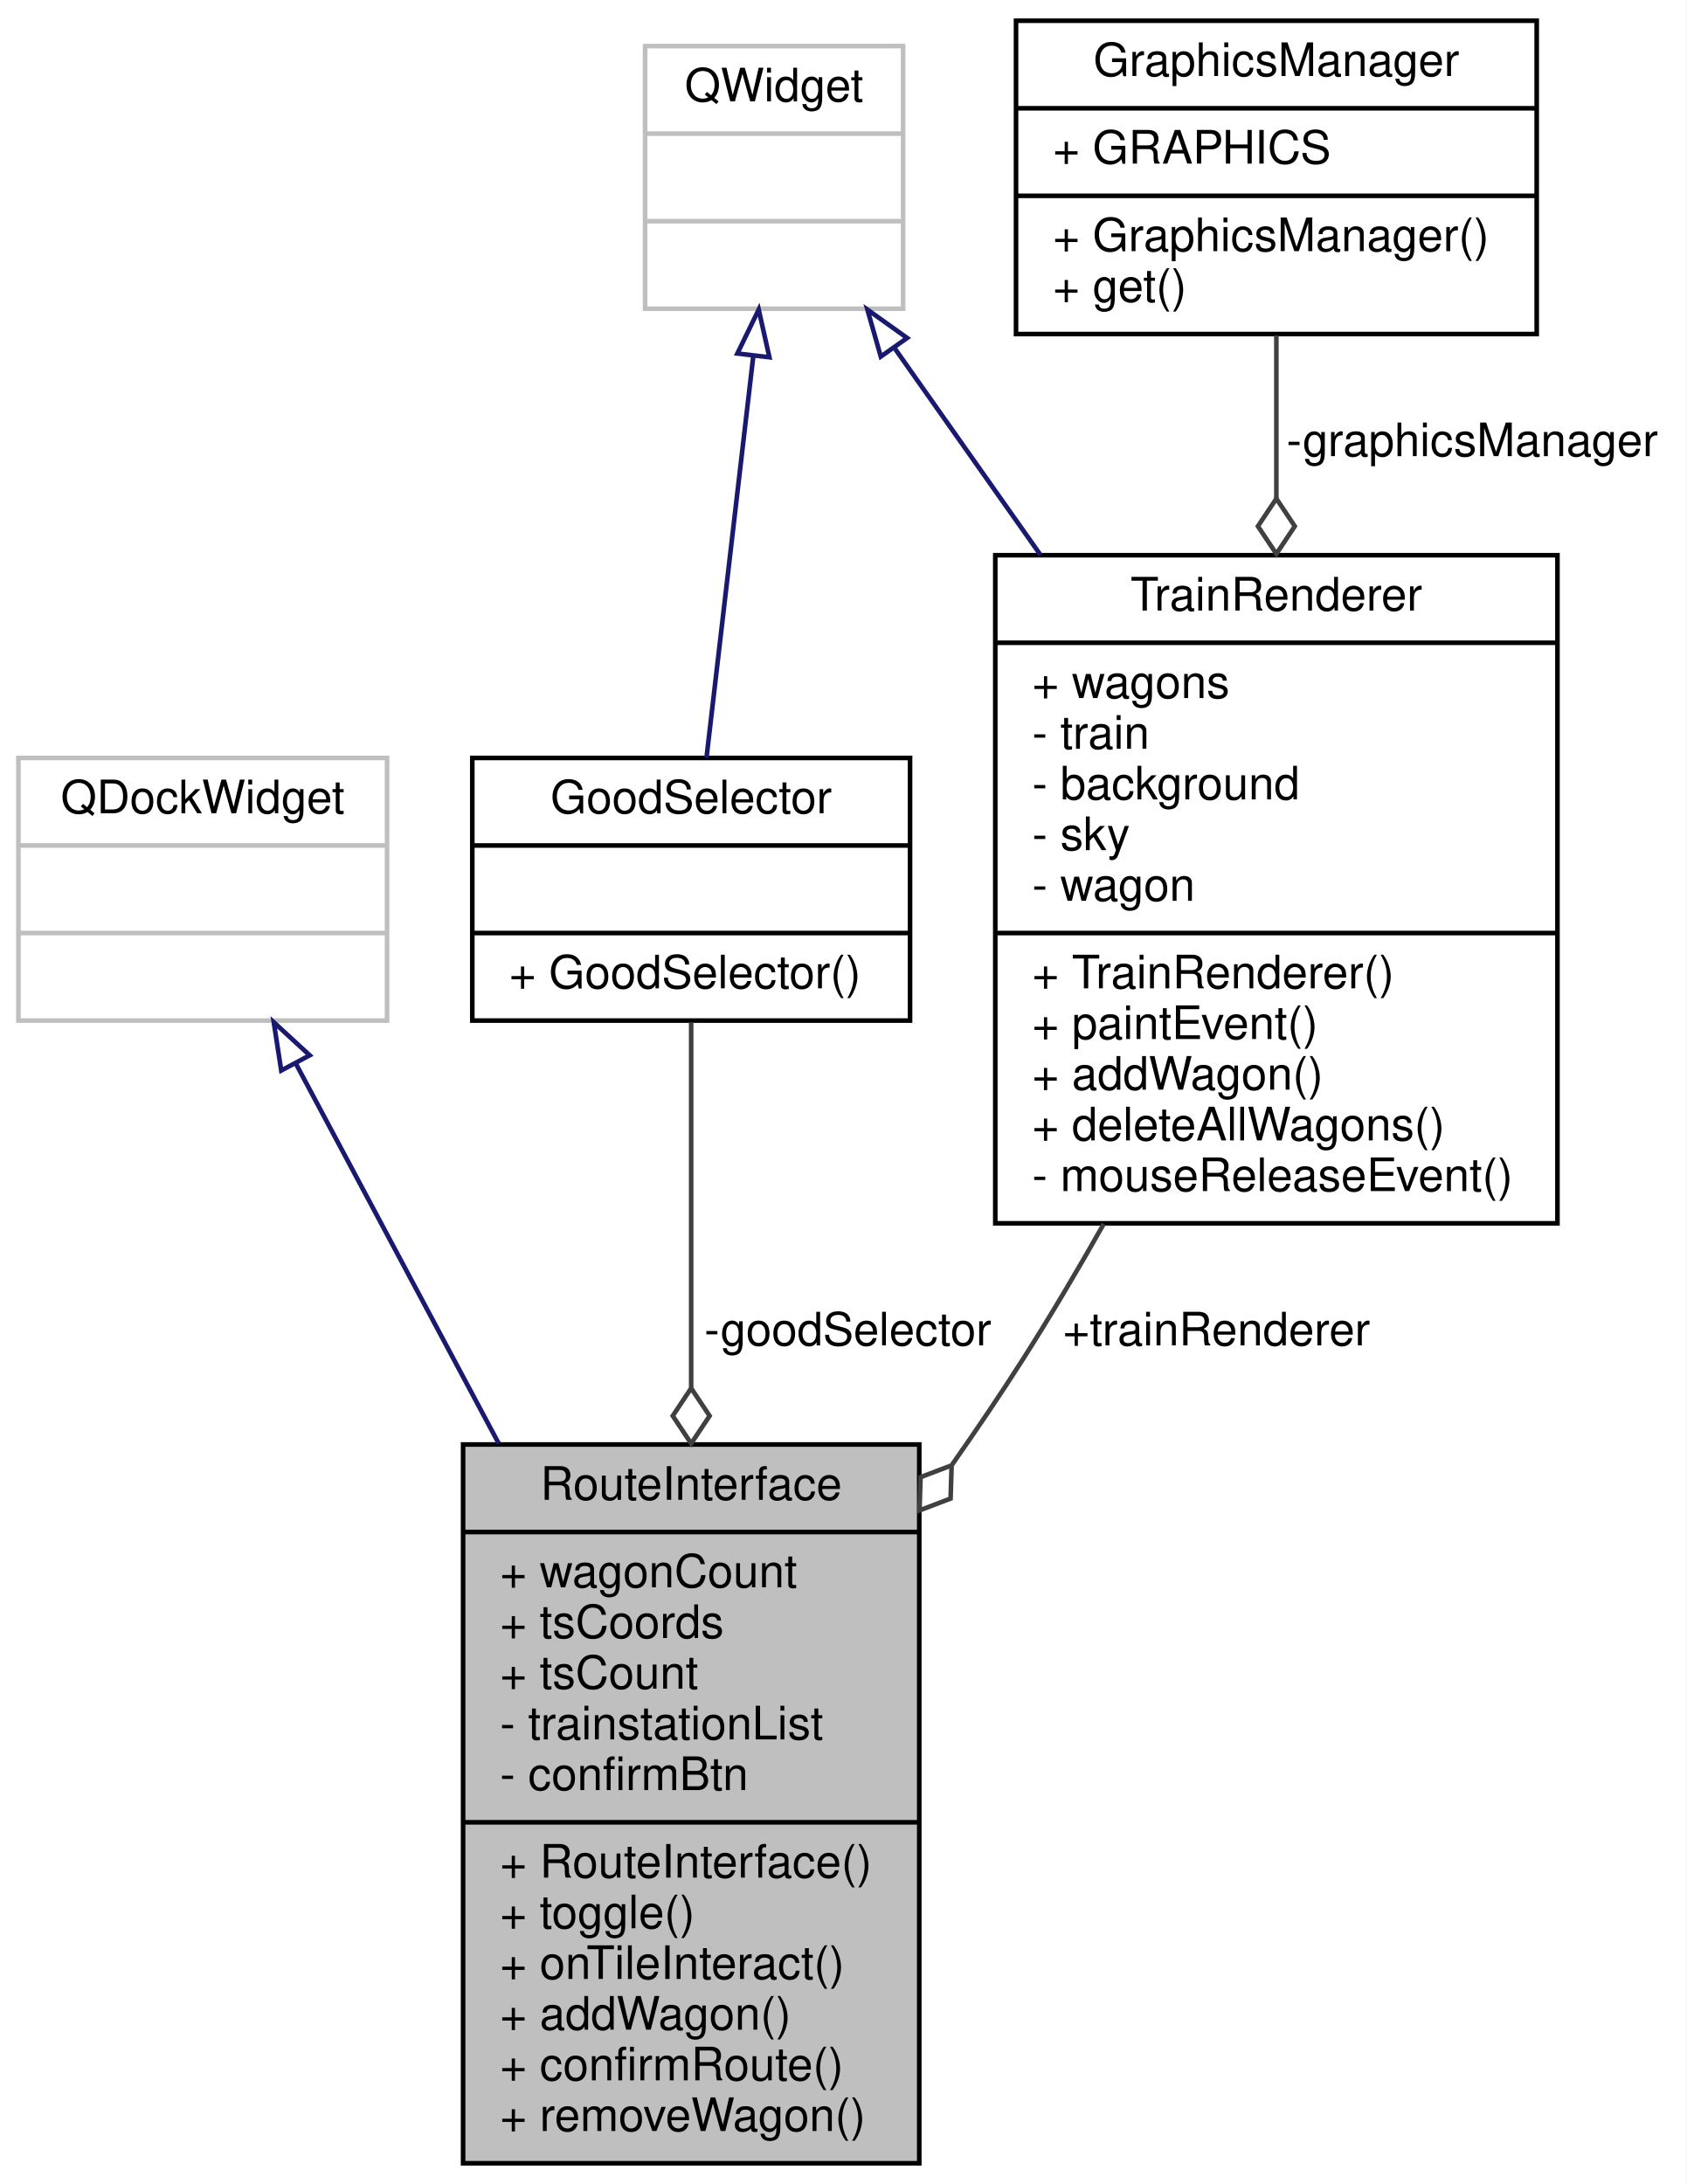
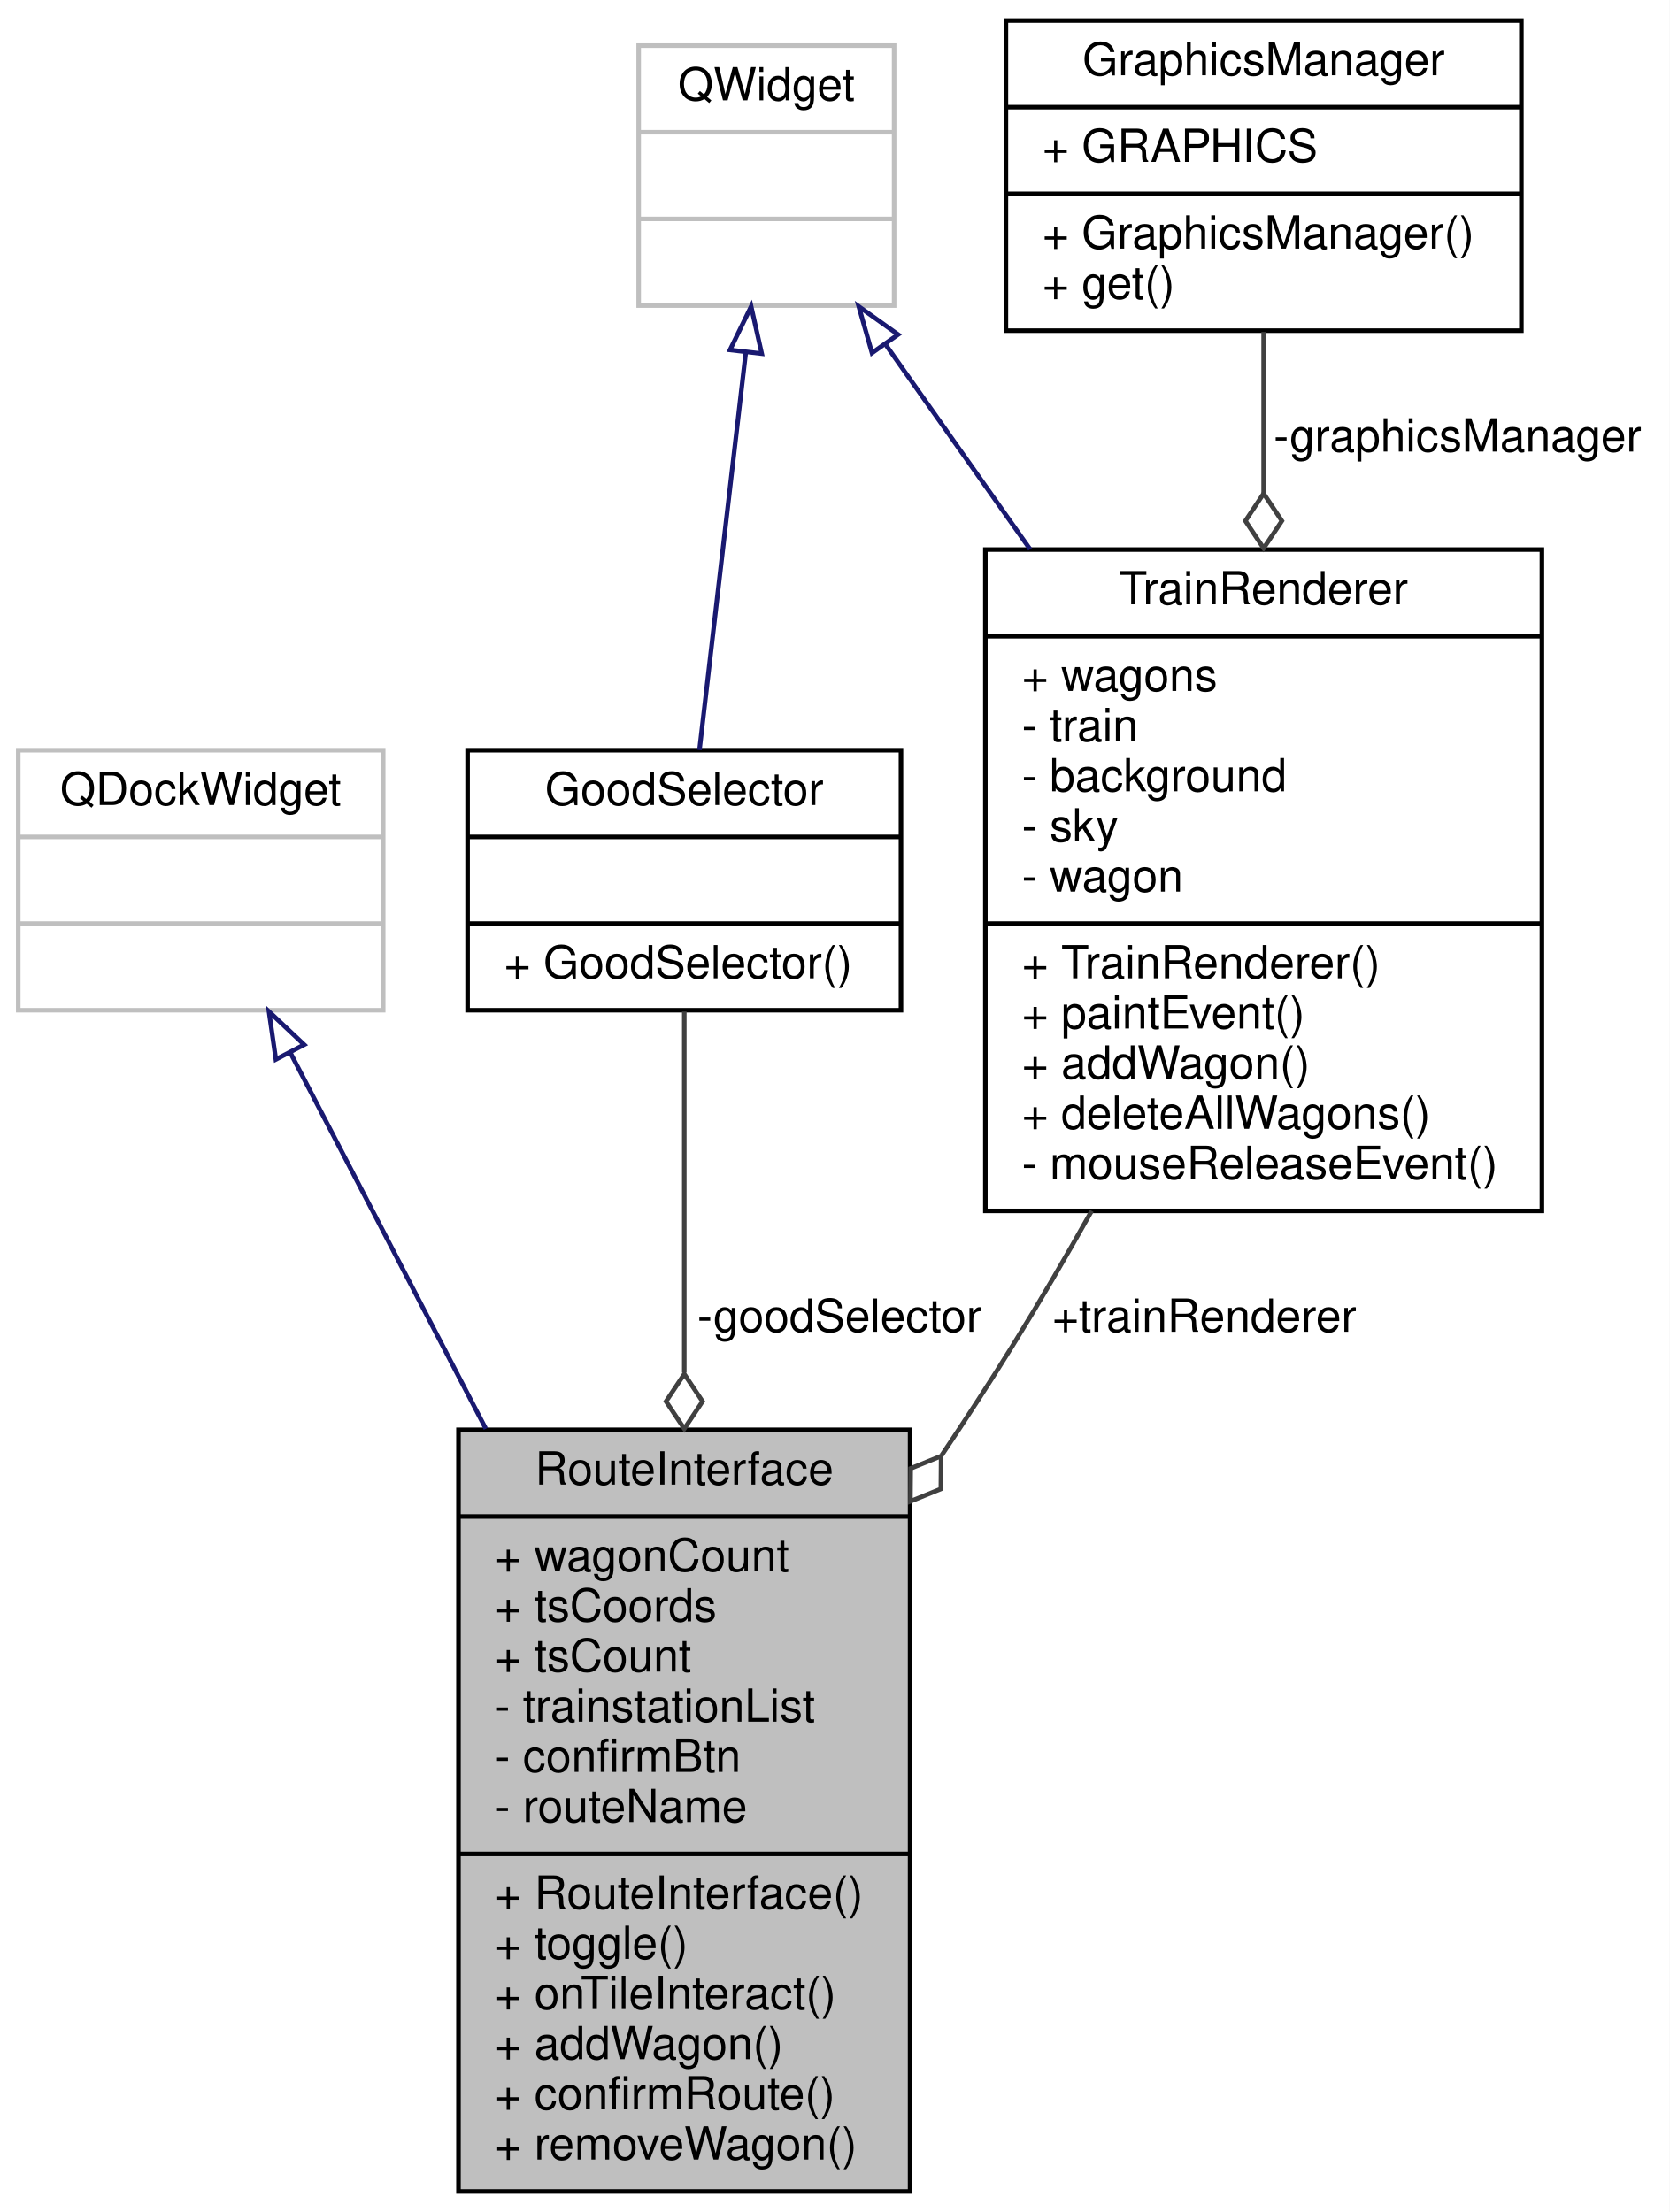
- <svg xmlns="http://www.w3.org/2000/svg" xmlns:xlink="http://www.w3.org/1999/xlink" width="366pt" height="474pt" viewBox="0.00 0.00 366.00 474.00">
-   <g id="graph0" class="graph" transform="scale(1 1) rotate(0) translate(4 470)">
-     <polygon fill="#ffffff" stroke="transparent" points="-4,4 -4,-470 362,-470 362,4 -4,4" />
+ <svg xmlns="http://www.w3.org/2000/svg" xmlns:xlink="http://www.w3.org/1999/xlink" width="366pt" height="485pt" viewBox="0.00 0.00 366.00 485.00">
+   <g id="graph0" class="graph" transform="scale(1 1) rotate(0) translate(4 481)">
+     <polygon fill="#ffffff" stroke="transparent" points="-4,4 -4,-481 362,-481 362,4 -4,4" />
    <g id="node1" class="node">
      <g id="a_node1">
        <a xlink:title=" ">
-           <polygon fill="#bfbfbf" stroke="#000000" points="96.5,-.5 96.5,-156.5 195.5,-156.5 195.5,-.5 96.5,-.5" />
-           <text text-anchor="middle" x="146" y="-144.5" font-family="Helvetica,sans-Serif" font-size="10.00" fill="#000000">RouteInterface</text>
-           <polyline fill="none" stroke="#000000" points="96.5,-137.5 195.5,-137.5 " />
-           <text text-anchor="start" x="104.5" y="-125.5" font-family="Helvetica,sans-Serif" font-size="10.00" fill="#000000">+ wagonCount</text>
-           <text text-anchor="start" x="104.5" y="-114.5" font-family="Helvetica,sans-Serif" font-size="10.00" fill="#000000">+ tsCoords</text>
-           <text text-anchor="start" x="104.5" y="-103.5" font-family="Helvetica,sans-Serif" font-size="10.00" fill="#000000">+ tsCount</text>
-           <text text-anchor="start" x="104.5" y="-92.5" font-family="Helvetica,sans-Serif" font-size="10.00" fill="#000000">- trainstationList</text>
-           <text text-anchor="start" x="104.5" y="-81.5" font-family="Helvetica,sans-Serif" font-size="10.00" fill="#000000">- confirmBtn</text>
+           <polygon fill="#bfbfbf" stroke="#000000" points="96.5,-.5 96.5,-167.5 195.5,-167.5 195.5,-.5 96.5,-.5" />
+           <text text-anchor="middle" x="146" y="-155.5" font-family="Helvetica,sans-Serif" font-size="10.00" fill="#000000">RouteInterface</text>
+           <polyline fill="none" stroke="#000000" points="96.5,-148.5 195.5,-148.5 " />
+           <text text-anchor="start" x="104.5" y="-136.5" font-family="Helvetica,sans-Serif" font-size="10.00" fill="#000000">+ wagonCount</text>
+           <text text-anchor="start" x="104.5" y="-125.5" font-family="Helvetica,sans-Serif" font-size="10.00" fill="#000000">+ tsCoords</text>
+           <text text-anchor="start" x="104.5" y="-114.5" font-family="Helvetica,sans-Serif" font-size="10.00" fill="#000000">+ tsCount</text>
+           <text text-anchor="start" x="104.5" y="-103.5" font-family="Helvetica,sans-Serif" font-size="10.00" fill="#000000">- trainstationList</text>
+           <text text-anchor="start" x="104.5" y="-92.5" font-family="Helvetica,sans-Serif" font-size="10.00" fill="#000000">- confirmBtn</text>
+           <text text-anchor="start" x="104.5" y="-81.5" font-family="Helvetica,sans-Serif" font-size="10.00" fill="#000000">- routeName</text>
          <polyline fill="none" stroke="#000000" points="96.5,-74.5 195.5,-74.5 " />
          <text text-anchor="start" x="104.5" y="-62.5" font-family="Helvetica,sans-Serif" font-size="10.00" fill="#000000">+ RouteInterface()</text>
          <text text-anchor="start" x="104.5" y="-51.5" font-family="Helvetica,sans-Serif" font-size="10.00" fill="#000000">+ toggle()</text>
          <text text-anchor="start" x="104.5" y="-40.5" font-family="Helvetica,sans-Serif" font-size="10.00" fill="#000000">+ onTileInteract()</text>
          <text text-anchor="start" x="104.5" y="-29.5" font-family="Helvetica,sans-Serif" font-size="10.00" fill="#000000">+ addWagon()</text>
          <text text-anchor="start" x="104.5" y="-18.5" font-family="Helvetica,sans-Serif" font-size="10.00" fill="#000000">+ confirmRoute()</text>
          <text text-anchor="start" x="104.5" y="-7.5" font-family="Helvetica,sans-Serif" font-size="10.00" fill="#000000">+ removeWagon()</text>
        </a>
      </g>
    </g>
    <g id="node2" class="node">
      <g id="a_node2">
        <a xlink:title=" ">
-           <polygon fill="#ffffff" stroke="#bfbfbf" points="0,-248.5 0,-305.5 80,-305.5 80,-248.5 0,-248.5" />
-           <text text-anchor="middle" x="40" y="-293.5" font-family="Helvetica,sans-Serif" font-size="10.00" fill="#000000">QDockWidget</text>
-           <polyline fill="none" stroke="#bfbfbf" points="0,-286.5 80,-286.5 " />
-           <text text-anchor="middle" x="40" y="-274.5" font-family="Helvetica,sans-Serif" font-size="10.00" fill="#000000"> </text>
-           <polyline fill="none" stroke="#bfbfbf" points="0,-267.5 80,-267.5 " />
-           <text text-anchor="middle" x="40" y="-255.5" font-family="Helvetica,sans-Serif" font-size="10.00" fill="#000000"> </text>
+           <polygon fill="#ffffff" stroke="#bfbfbf" points="0,-259.5 0,-316.5 80,-316.5 80,-259.5 0,-259.5" />
+           <text text-anchor="middle" x="40" y="-304.5" font-family="Helvetica,sans-Serif" font-size="10.00" fill="#000000">QDockWidget</text>
+           <polyline fill="none" stroke="#bfbfbf" points="0,-297.5 80,-297.5 " />
+           <text text-anchor="middle" x="40" y="-285.5" font-family="Helvetica,sans-Serif" font-size="10.00" fill="#000000"> </text>
+           <polyline fill="none" stroke="#bfbfbf" points="0,-278.5 80,-278.5 " />
+           <text text-anchor="middle" x="40" y="-266.5" font-family="Helvetica,sans-Serif" font-size="10.00" fill="#000000"> </text>
        </a>
      </g>
    </g>
    <g id="edge1" class="edge">
-       <path fill="none" stroke="#191970" d="M60.151,-239.264C72.61,-215.934 89.067,-185.116 104.236,-156.709" />
-       <polygon fill="none" stroke="#191970" points="57.036,-237.667 55.413,-248.136 63.211,-240.964 57.036,-237.667" />
+       <path fill="none" stroke="#191970" d="M59.706,-250.075C71.744,-226.908 87.633,-196.328 102.493,-167.73" />
+       <polygon fill="none" stroke="#191970" points="56.468,-248.717 54.962,-259.204 62.679,-251.945 56.468,-248.717" />
    </g>
    <g id="node3" class="node">
      <g id="a_node3">
        <a xlink:href="classTrainRenderer.html" target="_top" xlink:title=" ">
-           <polygon fill="#ffffff" stroke="#000000" points="212,-204.5 212,-349.5 334,-349.5 334,-204.5 212,-204.5" />
-           <text text-anchor="middle" x="273" y="-337.5" font-family="Helvetica,sans-Serif" font-size="10.00" fill="#000000">TrainRenderer</text>
-           <polyline fill="none" stroke="#000000" points="212,-330.5 334,-330.5 " />
-           <text text-anchor="start" x="220" y="-318.5" font-family="Helvetica,sans-Serif" font-size="10.00" fill="#000000">+ wagons</text>
-           <text text-anchor="start" x="220" y="-307.5" font-family="Helvetica,sans-Serif" font-size="10.00" fill="#000000">- train</text>
-           <text text-anchor="start" x="220" y="-296.5" font-family="Helvetica,sans-Serif" font-size="10.00" fill="#000000">- background</text>
-           <text text-anchor="start" x="220" y="-285.5" font-family="Helvetica,sans-Serif" font-size="10.00" fill="#000000">- sky</text>
-           <text text-anchor="start" x="220" y="-274.5" font-family="Helvetica,sans-Serif" font-size="10.00" fill="#000000">- wagon</text>
-           <polyline fill="none" stroke="#000000" points="212,-267.5 334,-267.5 " />
-           <text text-anchor="start" x="220" y="-255.5" font-family="Helvetica,sans-Serif" font-size="10.00" fill="#000000">+ TrainRenderer()</text>
-           <text text-anchor="start" x="220" y="-244.5" font-family="Helvetica,sans-Serif" font-size="10.00" fill="#000000">+ paintEvent()</text>
-           <text text-anchor="start" x="220" y="-233.5" font-family="Helvetica,sans-Serif" font-size="10.00" fill="#000000">+ addWagon()</text>
-           <text text-anchor="start" x="220" y="-222.5" font-family="Helvetica,sans-Serif" font-size="10.00" fill="#000000">+ deleteAllWagons()</text>
-           <text text-anchor="start" x="220" y="-211.5" font-family="Helvetica,sans-Serif" font-size="10.00" fill="#000000">- mouseReleaseEvent()</text>
+           <polygon fill="#ffffff" stroke="#000000" points="212,-215.5 212,-360.5 334,-360.5 334,-215.5 212,-215.5" />
+           <text text-anchor="middle" x="273" y="-348.5" font-family="Helvetica,sans-Serif" font-size="10.00" fill="#000000">TrainRenderer</text>
+           <polyline fill="none" stroke="#000000" points="212,-341.5 334,-341.5 " />
+           <text text-anchor="start" x="220" y="-329.5" font-family="Helvetica,sans-Serif" font-size="10.00" fill="#000000">+ wagons</text>
+           <text text-anchor="start" x="220" y="-318.5" font-family="Helvetica,sans-Serif" font-size="10.00" fill="#000000">- train</text>
+           <text text-anchor="start" x="220" y="-307.5" font-family="Helvetica,sans-Serif" font-size="10.00" fill="#000000">- background</text>
+           <text text-anchor="start" x="220" y="-296.5" font-family="Helvetica,sans-Serif" font-size="10.00" fill="#000000">- sky</text>
+           <text text-anchor="start" x="220" y="-285.5" font-family="Helvetica,sans-Serif" font-size="10.00" fill="#000000">- wagon</text>
+           <polyline fill="none" stroke="#000000" points="212,-278.5 334,-278.5 " />
+           <text text-anchor="start" x="220" y="-266.5" font-family="Helvetica,sans-Serif" font-size="10.00" fill="#000000">+ TrainRenderer()</text>
+           <text text-anchor="start" x="220" y="-255.5" font-family="Helvetica,sans-Serif" font-size="10.00" fill="#000000">+ paintEvent()</text>
+           <text text-anchor="start" x="220" y="-244.5" font-family="Helvetica,sans-Serif" font-size="10.00" fill="#000000">+ addWagon()</text>
+           <text text-anchor="start" x="220" y="-233.5" font-family="Helvetica,sans-Serif" font-size="10.00" fill="#000000">+ deleteAllWagons()</text>
+           <text text-anchor="start" x="220" y="-222.5" font-family="Helvetica,sans-Serif" font-size="10.00" fill="#000000">- mouseReleaseEvent()</text>
        </a>
      </g>
    </g>
    <g id="edge2" class="edge">
-       <path fill="none" stroke="#404040" d="M235.53,-204.355C229.883,-194.358 223.95,-184.329 218,-175 213.193,-167.464 207.984,-159.753 202.639,-152.136" />
-       <polygon fill="none" stroke="#404040" points="202.523,-151.972 195.783,-149.407 195.559,-142.199 202.299,-144.764 202.523,-151.972" />
-       <text text-anchor="middle" x="260" y="-178" font-family="Helvetica,sans-Serif" font-size="10.00" fill="#000000"> +trainRenderer</text>
+       <path fill="none" stroke="#404040" d="M235.302,-215.498C229.689,-205.48 223.827,-195.407 218,-186 213.104,-178.097 207.828,-169.978 202.436,-161.939" />
+       <polygon fill="none" stroke="#404040" points="202.306,-161.748 195.626,-159.031 195.564,-151.82 202.244,-154.537 202.306,-161.748" />
+       <text text-anchor="middle" x="260" y="-189" font-family="Helvetica,sans-Serif" font-size="10.00" fill="#000000"> +trainRenderer</text>
    </g>
    <g id="node4" class="node">
      <g id="a_node4">
        <a xlink:title=" ">
-           <polygon fill="#ffffff" stroke="#bfbfbf" points="136,-403 136,-460 192,-460 192,-403 136,-403" />
-           <text text-anchor="middle" x="164" y="-448" font-family="Helvetica,sans-Serif" font-size="10.00" fill="#000000">QWidget</text>
-           <polyline fill="none" stroke="#bfbfbf" points="136,-441 192,-441 " />
-           <text text-anchor="middle" x="164" y="-429" font-family="Helvetica,sans-Serif" font-size="10.00" fill="#000000"> </text>
-           <polyline fill="none" stroke="#bfbfbf" points="136,-422 192,-422 " />
-           <text text-anchor="middle" x="164" y="-410" font-family="Helvetica,sans-Serif" font-size="10.00" fill="#000000"> </text>
+           <polygon fill="#ffffff" stroke="#bfbfbf" points="136,-414 136,-471 192,-471 192,-414 136,-414" />
+           <text text-anchor="middle" x="164" y="-459" font-family="Helvetica,sans-Serif" font-size="10.00" fill="#000000">QWidget</text>
+           <polyline fill="none" stroke="#bfbfbf" points="136,-452 192,-452 " />
+           <text text-anchor="middle" x="164" y="-440" font-family="Helvetica,sans-Serif" font-size="10.00" fill="#000000"> </text>
+           <polyline fill="none" stroke="#bfbfbf" points="136,-433 192,-433 " />
+           <text text-anchor="middle" x="164" y="-421" font-family="Helvetica,sans-Serif" font-size="10.00" fill="#000000"> </text>
        </a>
      </g>
    </g>
    <g id="edge3" class="edge">
-       <path fill="none" stroke="#191970" d="M190.254,-394.287C199.772,-380.796 210.878,-365.054 221.806,-349.564" />
-       <polygon fill="none" stroke="#191970" points="187.151,-392.613 184.247,-402.802 192.871,-396.648 187.151,-392.613" />
+       <path fill="none" stroke="#191970" d="M190.254,-405.287C199.772,-391.796 210.878,-376.054 221.806,-360.564" />
+       <polygon fill="none" stroke="#191970" points="187.151,-403.613 184.247,-413.802 192.871,-407.648 187.151,-403.613" />
    </g>
    <g id="node6" class="node">
      <g id="a_node6">
        <a xlink:href="classGoodSelector.html" target="_top" xlink:title=" ">
-           <polygon fill="#ffffff" stroke="#000000" points="98.5,-248.5 98.5,-305.5 193.5,-305.5 193.5,-248.5 98.5,-248.5" />
-           <text text-anchor="middle" x="146" y="-293.5" font-family="Helvetica,sans-Serif" font-size="10.00" fill="#000000">GoodSelector</text>
-           <polyline fill="none" stroke="#000000" points="98.5,-286.5 193.5,-286.5 " />
-           <text text-anchor="middle" x="146" y="-274.5" font-family="Helvetica,sans-Serif" font-size="10.00" fill="#000000"> </text>
-           <polyline fill="none" stroke="#000000" points="98.5,-267.5 193.5,-267.5 " />
-           <text text-anchor="start" x="106.5" y="-255.5" font-family="Helvetica,sans-Serif" font-size="10.00" fill="#000000">+ GoodSelector()</text>
+           <polygon fill="#ffffff" stroke="#000000" points="98.5,-259.5 98.5,-316.5 193.5,-316.5 193.5,-259.5 98.5,-259.5" />
+           <text text-anchor="middle" x="146" y="-304.5" font-family="Helvetica,sans-Serif" font-size="10.00" fill="#000000">GoodSelector</text>
+           <polyline fill="none" stroke="#000000" points="98.5,-297.5 193.5,-297.5 " />
+           <text text-anchor="middle" x="146" y="-285.5" font-family="Helvetica,sans-Serif" font-size="10.00" fill="#000000"> </text>
+           <polyline fill="none" stroke="#000000" points="98.5,-278.5 193.5,-278.5 " />
+           <text text-anchor="start" x="106.5" y="-266.5" font-family="Helvetica,sans-Serif" font-size="10.00" fill="#000000">+ GoodSelector()</text>
        </a>
      </g>
    </g>
    <g id="edge6" class="edge">
-       <path fill="none" stroke="#191970" d="M159.458,-392.512C156.304,-365.446 152.174,-329.997 149.326,-305.545" />
-       <polygon fill="none" stroke="#191970" points="156.023,-393.274 160.656,-402.802 162.976,-392.464 156.023,-393.274" />
+       <path fill="none" stroke="#191970" d="M159.458,-403.512C156.304,-376.446 152.174,-340.997 149.326,-316.545" />
+       <polygon fill="none" stroke="#191970" points="156.023,-404.274 160.656,-413.802 162.976,-403.464 156.023,-404.274" />
    </g>
    <g id="node5" class="node">
      <g id="a_node5">
        <a xlink:href="classGraphicsManager.html" target="_top" xlink:title=" ">
-           <polygon fill="#ffffff" stroke="#000000" points="216.5,-397.5 216.5,-465.5 329.5,-465.5 329.5,-397.5 216.5,-397.5" />
-           <text text-anchor="middle" x="273" y="-453.5" font-family="Helvetica,sans-Serif" font-size="10.00" fill="#000000">GraphicsManager</text>
-           <polyline fill="none" stroke="#000000" points="216.5,-446.5 329.5,-446.5 " />
-           <text text-anchor="start" x="224.5" y="-434.5" font-family="Helvetica,sans-Serif" font-size="10.00" fill="#000000">+ GRAPHICS</text>
-           <polyline fill="none" stroke="#000000" points="216.5,-427.5 329.5,-427.5 " />
-           <text text-anchor="start" x="224.5" y="-415.5" font-family="Helvetica,sans-Serif" font-size="10.00" fill="#000000">+ GraphicsManager()</text>
-           <text text-anchor="start" x="224.5" y="-404.5" font-family="Helvetica,sans-Serif" font-size="10.00" fill="#000000">+ get()</text>
+           <polygon fill="#ffffff" stroke="#000000" points="216.5,-408.5 216.5,-476.5 329.5,-476.5 329.5,-408.5 216.5,-408.5" />
+           <text text-anchor="middle" x="273" y="-464.5" font-family="Helvetica,sans-Serif" font-size="10.00" fill="#000000">GraphicsManager</text>
+           <polyline fill="none" stroke="#000000" points="216.5,-457.5 329.5,-457.5 " />
+           <text text-anchor="start" x="224.5" y="-445.5" font-family="Helvetica,sans-Serif" font-size="10.00" fill="#000000">+ GRAPHICS</text>
+           <polyline fill="none" stroke="#000000" points="216.5,-438.5 329.5,-438.5 " />
+           <text text-anchor="start" x="224.5" y="-426.5" font-family="Helvetica,sans-Serif" font-size="10.00" fill="#000000">+ GraphicsManager()</text>
+           <text text-anchor="start" x="224.5" y="-415.5" font-family="Helvetica,sans-Serif" font-size="10.00" fill="#000000">+ get()</text>
        </a>
      </g>
    </g>
    <g id="edge4" class="edge">
-       <path fill="none" stroke="#404040" d="M273,-397.211C273,-386.567 273,-374.327 273,-361.82" />
-       <polygon fill="none" stroke="#404040" points="273,-361.789 269,-355.789 273,-349.789 277,-355.789 273,-361.789" />
-       <text text-anchor="middle" x="315.5" y="-371" font-family="Helvetica,sans-Serif" font-size="10.00" fill="#000000"> -graphicsManager</text>
+       <path fill="none" stroke="#404040" d="M273,-408.211C273,-397.567 273,-385.327 273,-372.82" />
+       <polygon fill="none" stroke="#404040" points="273,-372.789 269,-366.789 273,-360.789 277,-366.789 273,-372.789" />
+       <text text-anchor="middle" x="315.5" y="-382" font-family="Helvetica,sans-Serif" font-size="10.00" fill="#000000"> -graphicsManager</text>
    </g>
    <g id="edge5" class="edge">
-       <path fill="none" stroke="#404040" d="M146,-248.136C146,-227.155 146,-197.528 146,-168.892" />
-       <polygon fill="none" stroke="#404040" points="146,-168.709 142,-162.709 146,-156.709 150,-162.709 146,-168.709" />
-       <text text-anchor="middle" x="180" y="-178" font-family="Helvetica,sans-Serif" font-size="10.00" fill="#000000"> -goodSelector</text>
+       <path fill="none" stroke="#404040" d="M146,-259.204C146,-238.351 146,-208.868 146,-180.025" />
+       <polygon fill="none" stroke="#404040" points="146,-179.73 142,-173.73 146,-167.73 150,-173.73 146,-179.73" />
+       <text text-anchor="middle" x="180" y="-189" font-family="Helvetica,sans-Serif" font-size="10.00" fill="#000000"> -goodSelector</text>
    </g>
  </g>
</svg>
